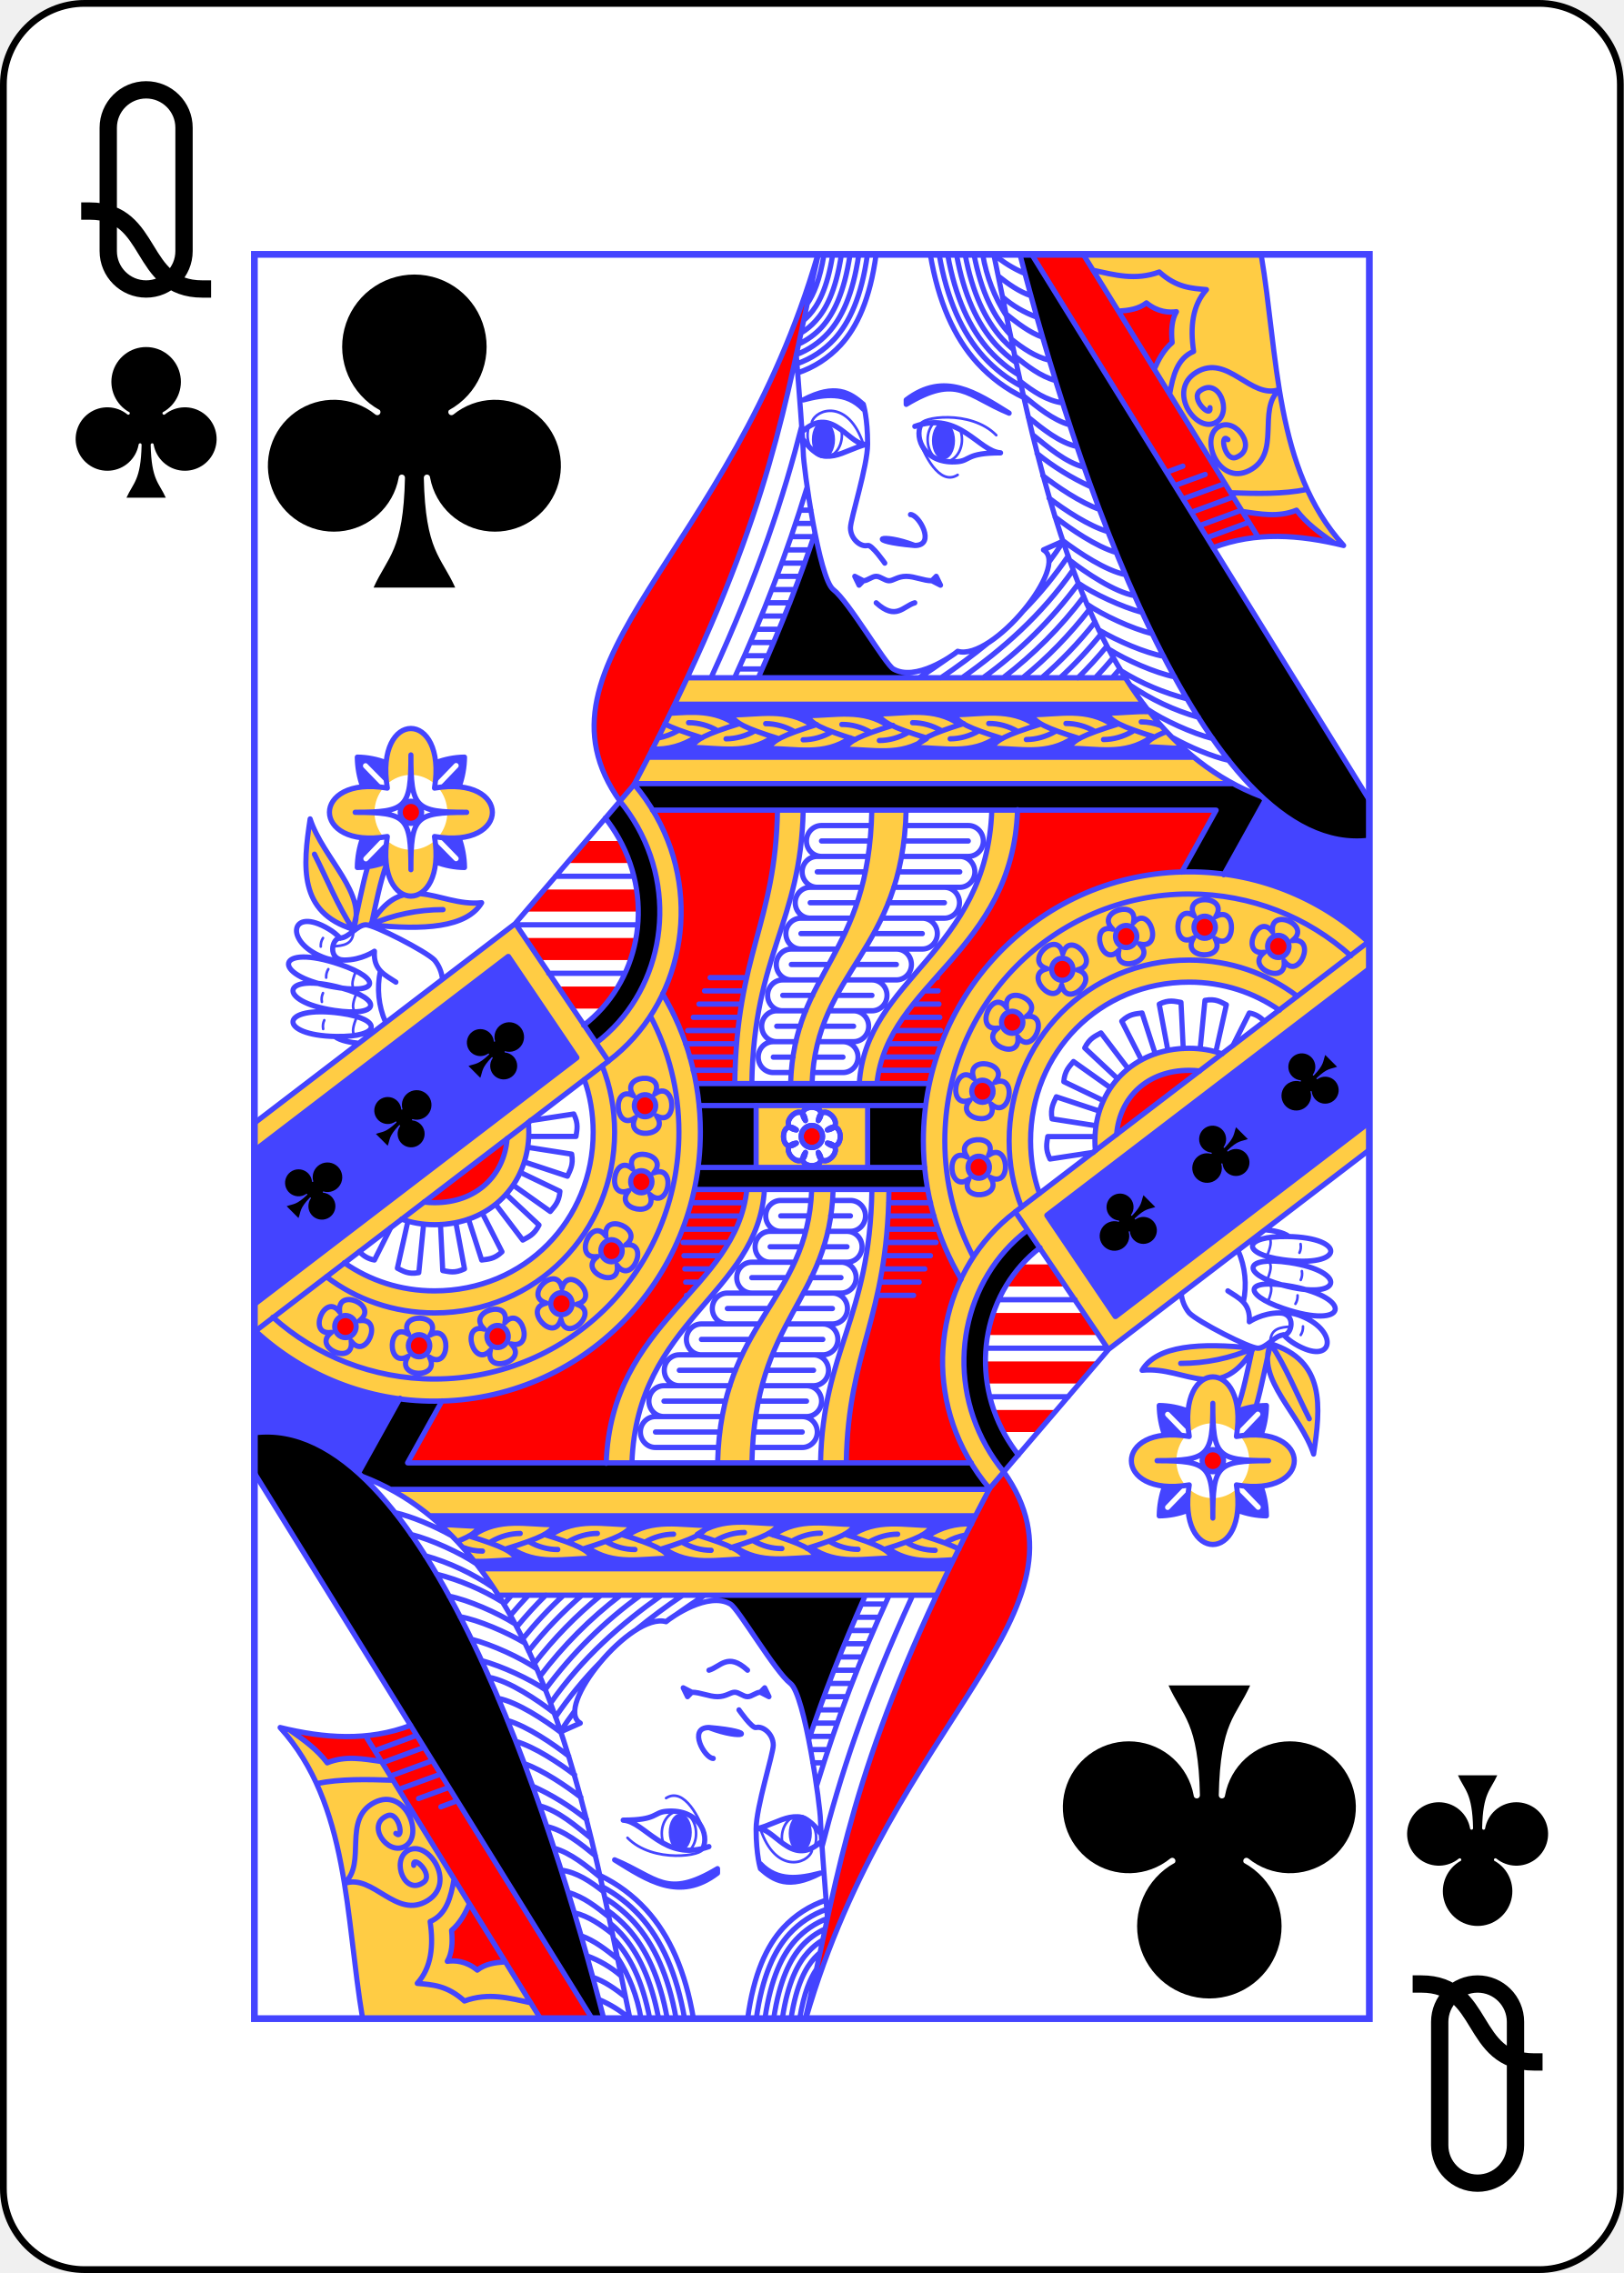
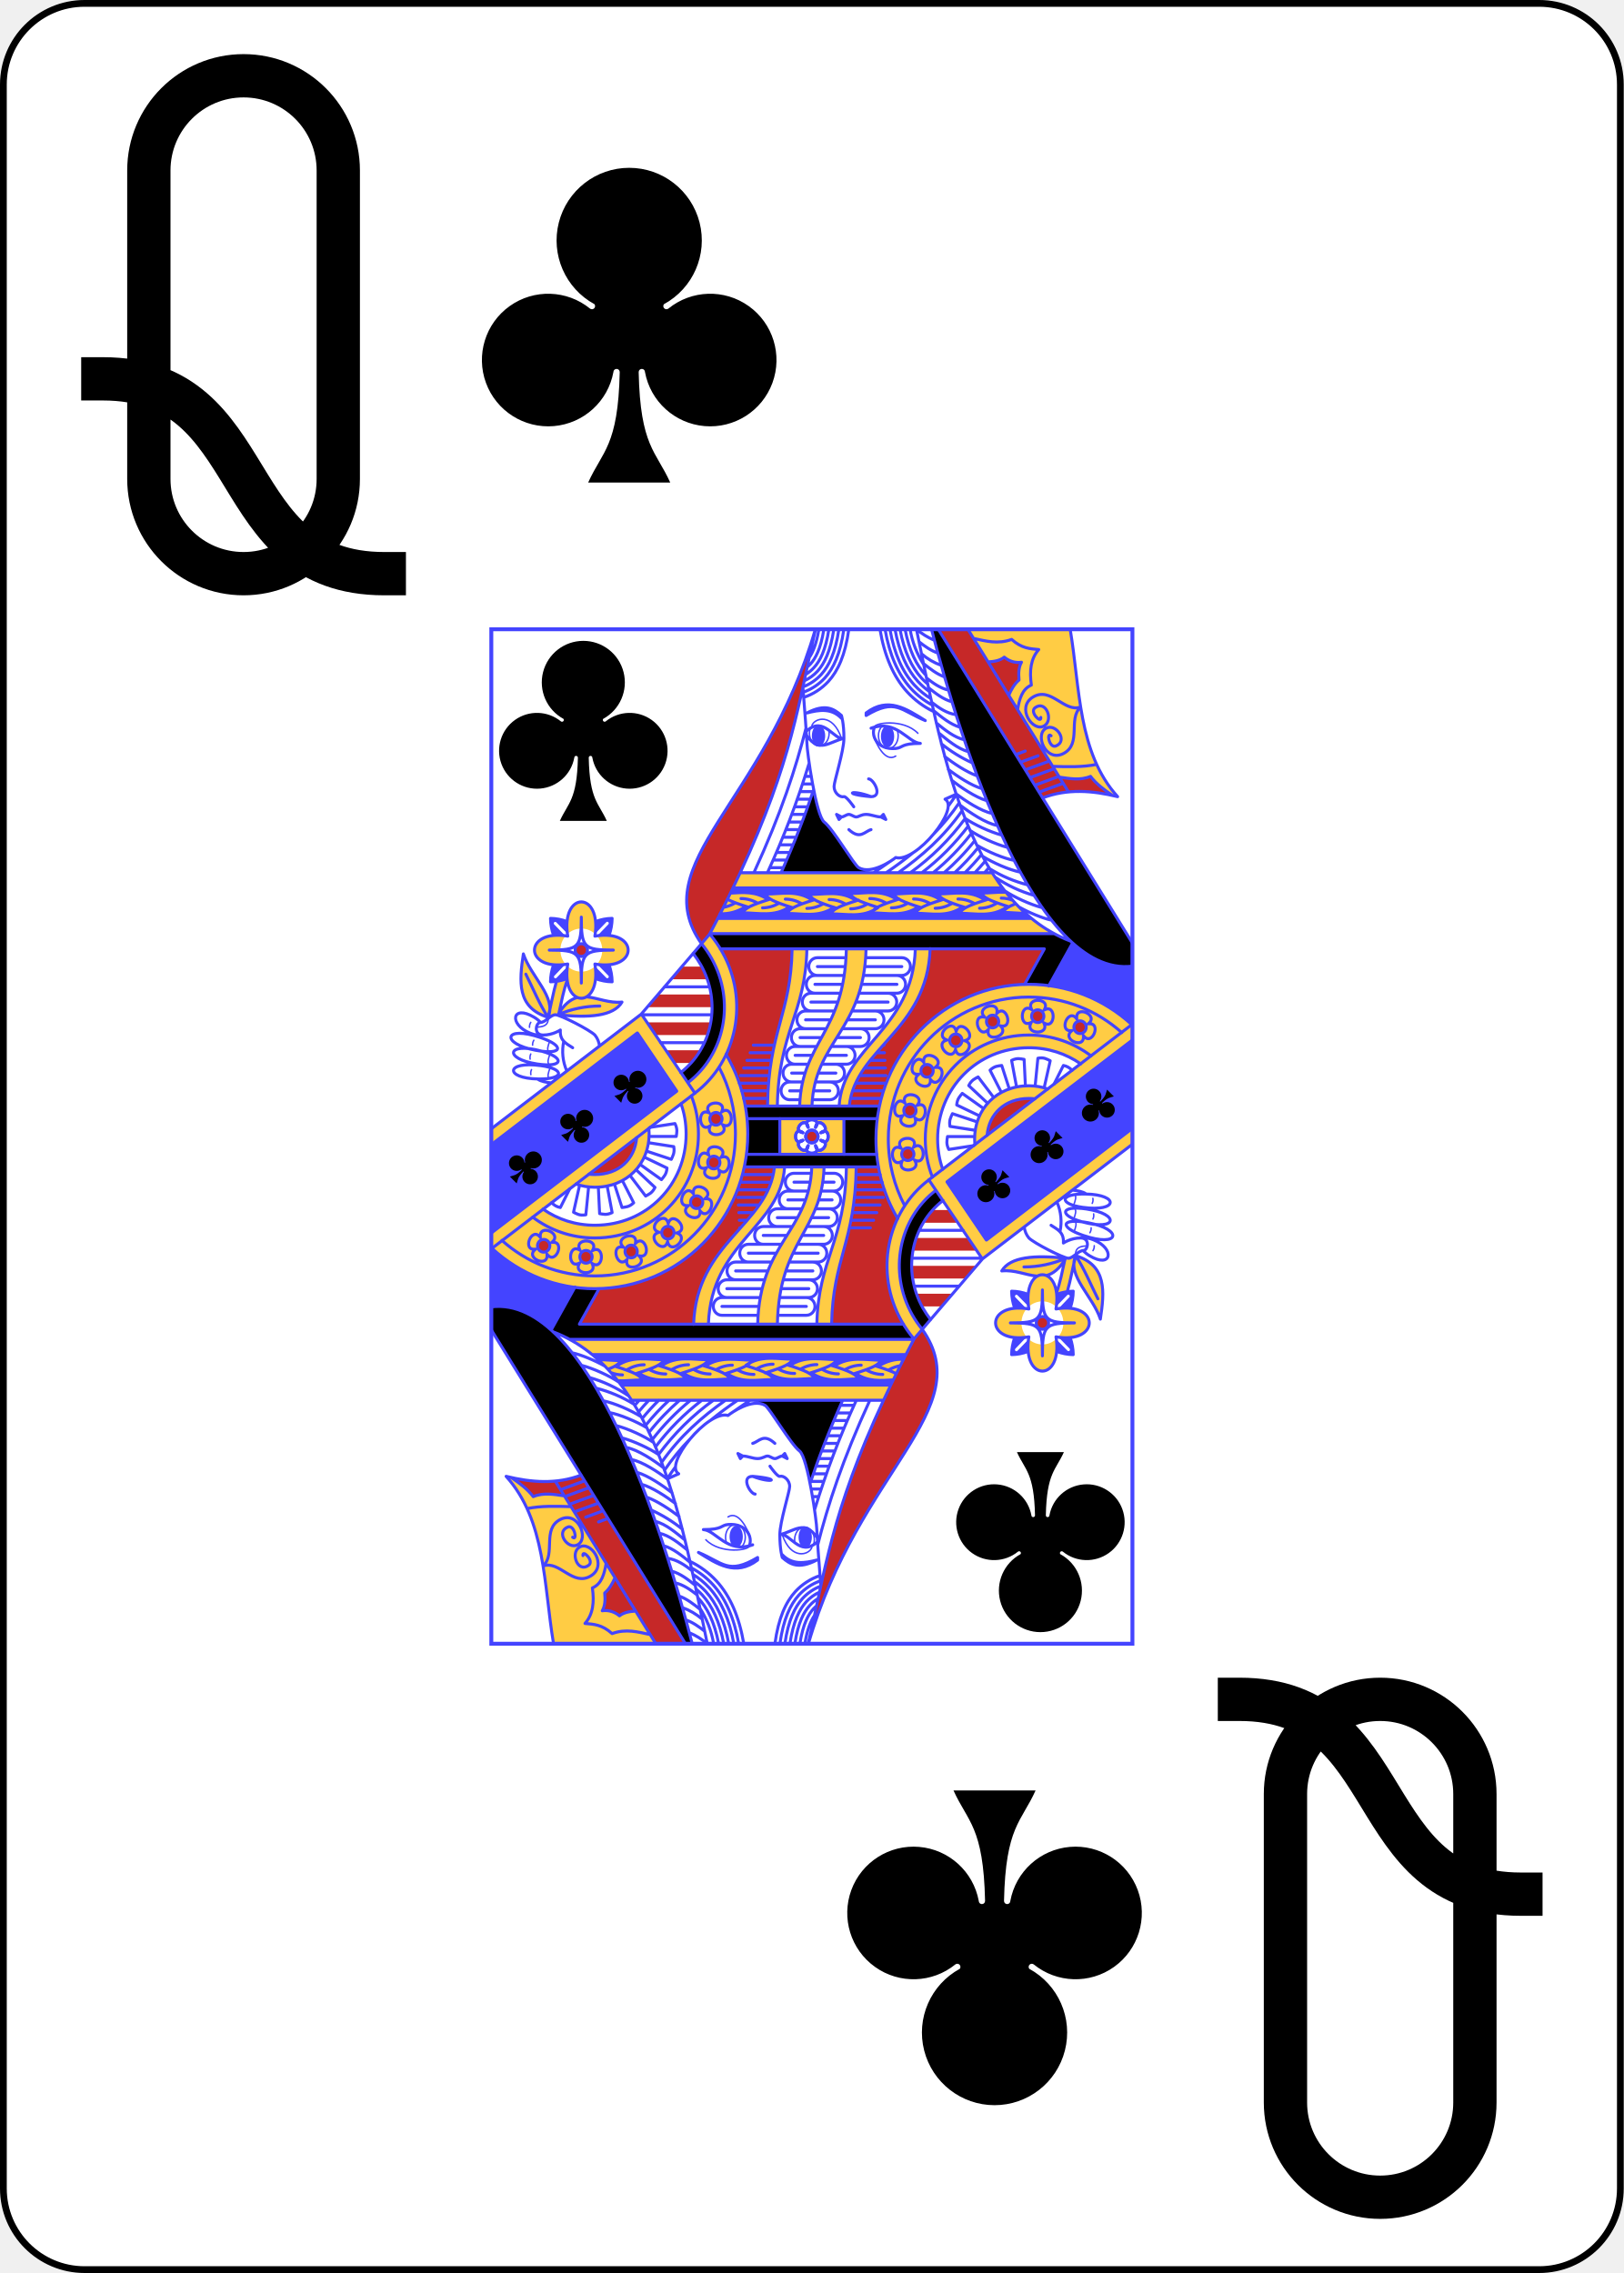
<svg xmlns="http://www.w3.org/2000/svg" xmlns:xlink="http://www.w3.org/1999/xlink" width="240" height="336" class="card" preserveAspectRatio="none" viewBox="-120 -168 240 336">
  <defs>
    <path id="i" d="M-82.4-130.4H82.4v260.8H-82.4z" />
  </defs>
  <symbol id="h" preserveAspectRatio="xMinYMid" viewBox="-500 -500 1000 1000">
    <path fill="none" stroke="#000" stroke-linecap="square" stroke-miterlimit="1.5" stroke-width="80" d="M-260 100c300 0 220 360 520 360M-175 0v-285a175 175 0 0 1 350 0v570a175 175 0 0 1-350 0Z" />
  </symbol>
  <symbol id="a" preserveAspectRatio="xMinYMid" viewBox="-600 -600 1200 1200">
    <path d="M30 150c5 235 55 250 100 350h-260c45-100 95-115 100-350a10 10 0 0 0-20 0 210 210 0 1 1-74-201 10 10 0 0 0 14-14 230 230 0 1 1 220 0 10 10 0 0 0 14 14 210 210 0 1 1-74 201 10 10 0 0 0-20 0" />
  </symbol>
  <symbol id="b" preserveAspectRatio="none" viewBox="0 0 1300 2000">
    <path fill="#FC4" d="M1173.8 0c20 115.7 15.5 243.3 96.2 330-33.6-8-67-12.4-100-9.6L966.4 0Zm-669 480 510.8.1c33 50.8 73.7 92.5 125.2 119.7l-698 .8q35.1-64.8 62-120.6m-322.3 57.5c17 0 33.9 21 28.1 63.2a43 43 0 0 0-28.1-10.7 43 43 0 0 0-28.1 10.7c-5.8-42.1 11.2-63.2 28.1-63.2m260.1 63.1a220 220 0 0 1 25.7 35.8 215 215 0 0 1 7.8 202A300 300 0 0 1 520 995c0 168.4-138.8 305-310 305a312 312 0 0 1-208.8-79.6l.7-.5-1.9-2.5v-27.1l376-279.7L296 796 0 1016v-31.1l304-226 105.2 150.7.5-.5-10.7-15.3c74.4-55.4 96.5-160.2 47.7-244.8q-9.2-15.7-20.4-29zm-213.2 2.6c68.8-.5 63.8 68.2-15.1 57.4a43 43 0 0 0 10.7-28.1 43 43 0 0 0-10.7-28.1q8-1.1 15.1-1.2m-93.8 0q7 0 15.1 1.2a43 43 0 0 0-10.7 28.1 43 43 0 0 0 10.7 28.1c-78.9 10.8-84-58-15.1-57.4m754.2 26.5c-5.6 161.8-151.4 195.8-164 310.3h-20.5c7.7-119 148.9-148.4 154.5-310Zm-130 .4c-4 161.4-104.6 181.7-109.6 309.8h-25c4.3-128 91.3-143.7 94.7-309.8Zm-120 .2c-2.7 128.3-57.3 162.2-59.7 309.4h-20c2-147.2 47.5-181 49.8-309.4ZM65 640c13 39.2 55.1 75.2 53.7 109.8 4.4-19 8-38 13.5-56l21.7-2c-7.3 20-11.6 41.9-16.6 63.8L115 765c-63.6-19-58.4-71.2-50-125m89.4 24.3a43 43 0 0 0 28.1 10.7 43 43 0 0 0 28.1-10.7c4.6 33.6-5.2 53.8-18 60.6l1.7-.1c21.8 2 45 12.8 70.7 10.2-17.4 28.3-67.5 31.4-130 25 13-21 25.9-30.5 39.1-34h.7c-13.9-5.5-25.3-26-20.4-61.7M385.2 935l-280.1 208.2c29.6 20 65.2 31.7 104.9 31.7 105 0 185-80 185-180q-.1-31.8-10.3-59.4zm259.4 30h137.9a331 331 0 0 0-1 69.5l-136.5.4v-2.7c6.3 2.2 15.6 0 15.6-6.7 7 7 22-8 15-15 10 0 10-21.2 0-21.2 7-7-8-22-15-15 0-6.8-9.7-9-16-6.6zm-325.1 19q.5 5.2.5 10.9c0 58.9-44.6 105-110 105q-20.8 0-38.2-6.3z" />
  </symbol>
  <symbol id="c" preserveAspectRatio="none" viewBox="0 0 1300 2000">
-     <path fill="red" d="m966.3 0 201 316.5-15.6-25c20.8 2.7 41.6 7 63.3-1.5 11.6 15 27.3 26 42.4 37-29.8-6-58.7-9-87.4-6.3l-.2-.3c-17.6 2-35 5.7-52 12.1L906.5 0ZM657.6 0c-34.4 141.5-46.4 258-153 480a2759 2759 0 0 1-62 121.2l-16.3 18.7C311 461.5 555.3 342.3 657 0ZM1040 55a45 45 0 0 0 35 10c-5.3 8.6-6.5 20.7-5 35a80 80 0 0 0-20.8 30.2l-41.9-65.8c12.1-.8 23.7-2.5 32.7-9.4M182.5 620a12.5 12.5 0 0 1 12.5 12.5 12.5 12.5 0 0 1-12.5 12.5 12.5 12.5 0 0 1-12.5-12.5 12.5 12.5 0 0 1 12.5-12.5m707.2 9.9 231.3.1-39.6 70.2C936.9 704 817 805.2 787 939.6l-61.4.4c12.7-114.5 158.5-148.5 164-310.1m-425.5 0 145.9.2c-2.5 128.5-48 162.4-50 309.7l-44.8.1A308 308 0 0 0 476 838.4 215 215 0 0 0 464 630m-37.6 35 11.6 25h-74.2l22.6-25zm19 55 2.2 25H315.7l22-25zm-.6 55-7.1 25h-104l-18-25zm-21 55-19 25h-34l-17.6-25zm31.6 122.7a12.5 12.5 0 0 1 12.5 11.5 12.5 12.5 0 0 1-11.5 13.4 12.5 12.5 0 0 1-13.4-11.4 12.5 12.5 0 0 1 11.5-13.5zM650 987.5a12.5 12.5 0 0 1 12.5 12.5 12.5 12.5 0 0 1-12.5 12.5 12.5 12.5 0 0 1-12.5-12.5 12.5 12.5 0 0 1 12.5-12.5m-355.3 15c-3.4 41.5-35.5 72.5-84.7 72.5q-6.3 0-12-.7zm156.1 36.3 2.5.2a12.5 12.5 0 0 1 10.1 14.5 12.5 12.5 0 0 1-14.5 10.1 12.5 12.5 0 0 1-10-14.5 12.5 12.5 0 0 1 12-10.3m-34.3 78.2a13 13 0 0 1 4.8 1 12.5 12.5 0 0 1 6.6 16.4 12.5 12.5 0 0 1-16.4 6.6 12.5 12.5 0 0 1-6.6-16.4 13 13 0 0 1 11.6-7.6m-58.2 60a13 13 0 0 1 8.9 4 12.5 12.5 0 0 1-.6 17.7 12.5 12.5 0 0 1-17.7-.6 12.5 12.5 0 0 1 .6-17.7 13 13 0 0 1 8.8-3.4m-252.2 26a13 13 0 0 1 4.9 1 12.5 12.5 0 0 1 6.7 16.3 12.5 12.5 0 0 1-16.4 6.7 12.5 12.5 0 0 1-6.7-16.4 13 13 0 0 1 11.5-7.6m177.2 11.2a12.5 12.5 0 0 1 12.2 9 12.5 12.5 0 0 1-8.4 15.5 12.5 12.5 0 0 1-15.5-8.5 12.5 12.5 0 0 1 8.4-15.5 13 13 0 0 1 3.3-.5m-90.9 10.5a12.5 12.5 0 0 1 12.1 13 12.5 12.5 0 0 1-13 12 12.5 12.5 0 0 1-12-13 12.5 12.5 0 0 1 13-12" />
+     <path fill="#c62828" d="m966.3 0 201 316.5-15.6-25c20.8 2.7 41.6 7 63.3-1.5 11.6 15 27.3 26 42.4 37-29.8-6-58.7-9-87.4-6.3l-.2-.3c-17.6 2-35 5.7-52 12.1L906.5 0ZM657.6 0c-34.4 141.5-46.4 258-153 480a2759 2759 0 0 1-62 121.2l-16.3 18.7C311 461.5 555.3 342.3 657 0ZM1040 55a45 45 0 0 0 35 10c-5.3 8.6-6.5 20.7-5 35a80 80 0 0 0-20.8 30.2l-41.9-65.8c12.1-.8 23.7-2.5 32.7-9.4M182.5 620a12.5 12.5 0 0 1 12.5 12.5 12.5 12.5 0 0 1-12.5 12.5 12.5 12.5 0 0 1-12.5-12.5 12.5 12.5 0 0 1 12.5-12.5m707.2 9.9 231.3.1-39.6 70.2C936.9 704 817 805.2 787 939.6l-61.4.4c12.7-114.5 158.5-148.5 164-310.1m-425.5 0 145.9.2c-2.5 128.5-48 162.4-50 309.7l-44.8.1A308 308 0 0 0 476 838.4 215 215 0 0 0 464 630m-37.6 35 11.6 25h-74.2l22.6-25zm19 55 2.2 25H315.7l22-25zm-.6 55-7.1 25h-104l-18-25zm-21 55-19 25h-34l-17.6-25zm31.6 122.7a12.5 12.5 0 0 1 12.5 11.5 12.5 12.5 0 0 1-11.5 13.4 12.5 12.5 0 0 1-13.4-11.4 12.5 12.5 0 0 1 11.5-13.5zM650 987.5a12.5 12.5 0 0 1 12.5 12.5 12.5 12.5 0 0 1-12.5 12.5 12.5 12.5 0 0 1-12.5-12.5 12.5 12.5 0 0 1 12.5-12.5m-355.3 15c-3.4 41.5-35.5 72.5-84.7 72.5q-6.3 0-12-.7zm156.1 36.3 2.5.2a12.5 12.5 0 0 1 10.1 14.5 12.5 12.5 0 0 1-14.5 10.1 12.5 12.5 0 0 1-10-14.5 12.5 12.5 0 0 1 12-10.3m-34.3 78.2a13 13 0 0 1 4.8 1 12.5 12.5 0 0 1 6.6 16.4 12.5 12.5 0 0 1-16.4 6.6 12.5 12.5 0 0 1-6.6-16.4 13 13 0 0 1 11.6-7.6m-58.2 60a13 13 0 0 1 8.9 4 12.5 12.5 0 0 1-.6 17.7 12.5 12.5 0 0 1-17.7-.6 12.5 12.5 0 0 1 .6-17.7 13 13 0 0 1 8.8-3.4m-252.2 26a13 13 0 0 1 4.9 1 12.5 12.5 0 0 1 6.7 16.3 12.5 12.5 0 0 1-16.4 6.7 12.5 12.5 0 0 1-6.7-16.4 13 13 0 0 1 11.5-7.6m177.2 11.2a12.5 12.5 0 0 1 12.2 9 12.5 12.5 0 0 1-8.4 15.5 12.5 12.5 0 0 1-15.5-8.5 12.5 12.5 0 0 1 8.4-15.5 13 13 0 0 1 3.3-.5m-90.9 10.5a12.5 12.5 0 0 1 12.1 13 12.5 12.5 0 0 1-13 12 12.5 12.5 0 0 1-12-13 12.5 12.5 0 0 1 13-12" />
  </symbol>
  <symbol id="d" preserveAspectRatio="none" viewBox="0 0 1300 2000">
    <path fill="#44F" d="M663.4 188.8A13.4 21.2 0 0 1 677 210a13.4 21.2 0 0 1-13.5 21.2A13.4 21.2 0 0 1 650 210a13.4 21.2 0 0 1 13.4-21.2m140 1.2a13.4 21.2 0 0 1 13.5 21.2 13.4 21.2 0 0 1-13.5 21.2 13.4 21.2 0 0 1-13.4-21.2 13.4 21.2 0 0 1 13.4-21.2m233.4 319.8q5 6.5 10.2 12.8l-3.9-4.2a161 161 0 0 0-12 0h-2.1l-3.4.2-11.5.7-6 .3-2.4.1-3.7.2h-3l-5 .1 1 1.7v.2l1 1.4.7.8.7.8.8.8a24 24 0 0 0 4.9 3.8l2.5 1.5 6.3 3v.1q8.9 3.9 24.1 8.8l13.6 4.3c-6.5 3.6-9.9 7-11.8 11l10.9.3c10.9.5 21.8 1.5 32.7 1.5l-11.8-12.8q12 11.9 25.2 22.4l-635.6.4 4.8-9.2h3.5l3-.1h.5l2.6-.2c14-1 28-4.4 41.5-13.6l-.7.2 1-.6q3.1.4 6.4 1.5c-6.6 3.6-9.9 7-11.8 11.1 31.8-.2 64.2 8.6 94.9-12l6.8 2c-6.6 3.6-10 7-11.9 11.2 31.9-.2 64.3 8.6 95-12l5.7 1.7c-6.6 3.6-10 7-11.9 11.1 28.8-.2 58 7 86-6.8a19 19 0 0 0-3.4 4.9c31.9-.2 64.3 8.6 95-12q2.7.7 5.6 1.7c-6.5 3.6-9.9 7-11.8 11.1 32-.2 64.4 8.6 95.1-12.2l-20.2-7.7q10.6 3.8 27 8.8c-6.6 3.6-10 7-11.9 11.1 32-.2 64.4 8.6 95.1-12.2l-39.3-15-7.7 2.3 3.3-1.2c-30.8-20.8-63.2-12-95.2-12.2 2.7 5.8 8.2 10.2 21.4 15.6l-11.8-4.5-7.7 2.3 3.3-1.2c-30.8-20.8-63.2-12-95.2-12.2 1.8 3.8 4.9 7 10.5 10.3l-7.4 2.3 3.3-1.2a86 86 0 0 0-50.1-14c-15 0-30 1.9-45 1.8 2.2 4.9 6.6 8.8 16 13.2l-6.8 2.2 3.3-1.3c-30.7-20.8-63.2-12-95.1-12.2 1.8 3.8 4.8 7 10.4 10.3l-7.3 2.3 3.2-1.2c-30.7-20.9-63.2-12-95.1-12.2 1.7 3.6 4.5 6.7 9.7 9.9l-7.7 2.4 3.2-1.3-5.8-3.6-.8-.4-2.8-1.5q-.4 0-.7-.3l-5.4-2.3-.7-.3-2.9-1-.8-.2-2.2-.7-.8-.2-2.9-.8h-.1l-2.9-.6-.8-.2-2.3-.4h-.7l-3-.5h-.5l-5.7-.6h-1.2a136 136 0 0 0-14.8-.2l-1.7.1-5.7.3q-5.7.2-11.2.6L490 510zM775 545.6l8 2.4-.6.4zM245 570a99 99 0 0 1-6.3 33.6q-10.5-1-23.7.7l22-22.3a3 3 0 1 0-4.2-4.2L210.7 600q1.7-13.3.7-23.7A100 100 0 0 1 245 570m-125 0a99 99 0 0 1 33.6 6.3q-1 10.5.7 23.7L132 578a3 3 0 1 0-4.2 4.2l22.1 22.2q-13.3-1.7-23.7-.7A100 100 0 0 1 120 570m1058.6 49c38.2 32.7 78.7 50.2 121.4 45v108.8l-1.2 6.8a308 308 0 0 0-168.3-76.6ZM215 660.6q13.2 1.7 23.7.7A100 100 0 0 1 245 695a100 100 0 0 1-33.6-6.3q1-10.5-.7-23.7l22.3 22c2.8 3 7.2-1.4 4.2-4.2zm-65 0L128 683c-3 2.8 1.4 7.2 4.2 4.2l22.2-22.1q-1.7 13.3-.7 23.7A100 100 0 0 1 120 695a99 99 0 0 1 6.3-33.6q10.5 1 23.7-.7M296 796l80 114.7L0 1190.3v-174.4z" />
  </symbol>
  <symbol id="e" preserveAspectRatio="none" viewBox="0 0 1300 2000">
    <path d="M906.4 0 1300 618.6V664C1102.8 687.9 952.6 226.5 892.7 0ZM653.8 316.5c6.3 30.7 13.9 58 21.2 63.5 17.9 13.3 60.7 84.8 70 90q8.3 4.4 18 4l-1.2 6-173.7-.1a1944 1944 0 0 0 65.7-163.4M1141 599.9a281 281 0 0 0 33.3 14.8l4 4.5-47.6 83.8a259 259 0 0 0-49.5-2.8L1121 630l-656.9-.2a245 245 0 0 0-21.2-29.5zm-714.7 20q11.3 13.3 20.4 29c48.8 84.6 26.7 189.4-47.7 244.8l-15.1-19.8c64.2-47.8 83.7-138.1 40.9-212.2q-7.1-12.1-15.7-22.8zM787 940a305 305 0 0 0-5.6 94.8l-66.4.3.2-70H518.5q-1.3-12.6-3.2-25z" />
  </symbol>
  <symbol id="f" preserveAspectRatio="none" viewBox="0 0 1300 2000">
    <path fill="none" stroke="#44F" stroke-linecap="round" stroke-linejoin="round" stroke-width="6" d="M0 984.8 303.7 759m995.1 20.6A312 312 0 0 0 1090 700c-171.2 0-310 136.6-310 305 0 57.3 16 110.9 44 156.7M1298 780l-410.8 305.4M787 940H515.7M0 1190.3l376-279.6m-71.8-152.2 108.6 156M296.3 796 376 910.5M442.8 601 304.2 758.5m109 155.7c85-62.8 110.3-182.3 55.1-277.8q-11.3-19.5-25.7-35.8m-43.6 293c74.4-55.3 96.5-160 47.7-244.7q-9.1-15.7-20.4-29M295.8 796 0 1016m383.9-142c64.2-47.9 83.7-138.2 40.9-212.3q-7.1-12.1-15.7-22.8M304.9 760h142M351 705h91.4M343 815h89m11.1-215h698m-682-30h636M490 510h547m-532-30h510.5M657.5.2c-34.3 141.4-46.3 258-152.8 479.8a2759 2759 0 0 1-62.1 121.2M464 630h656.6m-510.7.3c-2.3 128.3-47.8 162.2-49.8 309.4m79.8-309.4C637 758.6 582.5 792.5 580 939.7M719.9 630c-3.4 166-90.4 181.9-94.7 309.8M759.9 630c-4 161.4-104.7 181.7-109.7 309.8M859.8 630c-5.6 161.5-147 191-154.5 309.9m184.5-310.3c-5.6 161.8-151.4 195.8-164 310.3m56.5 25H518.6m272.2-40h-62.5m67.1-15h-62.9m68.4-15h-62.2m61.5-15h-53.4m52.4-15h-42.5m41.5-15h-30m29-15H781m-220.4 90h-49m49.6-15h-53.5m54.6-15h-59.4m60.9-15h-58.6m60.4-15h-53.9m56.3-15h-49.7m52.5-15h-46m49.2-15h-42.7m265 0h-1.7m-773 385c50.1 43.6 116 70 188.4 70 158 0 285-125.3 285-280 0-47.5-12-92.1-33.2-131.3M84.1 1159.1c35 25.7 78 40.9 125.9 40.9 118.2 0 210-91.4 210-205q-.1-40.1-14.4-74.9m-207.7 154.2q6 .7 12.1.7c49.2 0 81.3-31 84.7-72.6m-122.9 91.3q17.4 6.2 38.2 6.3c65.4 0 110-46.1 110-105q0-5.6-.5-11m-214.6 159.2c29.6 20 65.4 31.8 105.1 31.8 105 0 185-80 185-180q-.1-31.8-10.3-59.4m257.8 46.3c-3.5-24.8-35.4 7-10.6 10.6-20-15-20 30 0 15-24.8 3.5 7 35.4 10.6 10.6-15 20 30 20 15 0 3.5 24.8 35.4-7 10.6-10.6 20 15 20-30 0-15 24.8-3.5-7-35.4-10.6-10.6 15-20-30-20-15 0m-5 18.1a12.5 12.5 0 0 0 12.5 12.5 12.5 12.5 0 0 0 12.5-12.5 12.5 12.5 0 0 0-12.5-12.5 12.5 12.5 0 0 0-12.5 12.5m77.5-35v70m366.2-334.7 40.2-70.2m8.8 73.2 48.1-84.1M906.3 0 1300 618.6m-182.3-286.1c49.9-18.5 100.9-14.7 152.3-2.5-80.7-86.7-76.1-214.3-96.2-330M966.4 0 1170 320M892.5-.4C952.3 226 1102.7 688 1300 664.2M862-.4c48.3 224.1 98.8 536.3 312.3 615.1m-14.7-311-48.9 17.5M1151 290l-48.9 17.5m39.3-32.6-48.9 17.5m39.3-32.6-49 17.4m25.8-27.7-35.4 12.6m9.4-22-19 6.9m194.6 79.8c-15.8-10.8-31.5-21.7-43.1-36.8-21.7 8.6-42.5 4.2-63.3 1.5m75.3-25c-27.7 5.5-58 4.7-88.3 3.8m56-116.5c-26 22.4 3 72.3-34.7 91.2-36 18-59-38-35-50 20-10 45 25 20 35-14.1 5.7-20.1-28.6-10-20m59.8-56.7c-33.4 11.5-60.1-41.4-96.8-19.5-34.6 20.7.2 70.3 23.3 56.5 19.2-11.5 3.2-51.4-18.7-35.7-12.4 8.8 13.3 32.3 11.5 19.2m-47-15.4c3.7-20.7 8.8-40.4 27.9-48.4-4.2-27.9-1.4-52.3 15-70-17.4-1.6-34.5-2-55-20-28 10-52.5 3.2-77.4-2m71.6 112.2c5-11.3 11-22 20.8-30.2-1.5-14.3-.3-26.4 5-35-8.5 1.2-21.8.6-35-10-9 7-20.6 8.6-32.7 9.4M905.5 46.9c-14-4.6-26.2-13.1-38.2-22.3m45.1 46.6a127 127 0 0 1-40-22.8M919 93.9c-15.6-5.4-29.2-15.8-42.7-26.4M927 120c-16.7-3.8-30.8-13.5-44.6-24m51.6 47c-17.7-4.8-32.6-16.2-47.5-27.8m55.9 53.2c-18.8-2.6-34.4-13-49.5-24.5m57.7 49.3c-19.4-5.3-38-20.2-54-33m62.5 57.6c-20.3-4.3-39.9-19.8-56.8-33.2m65.1 56.6c-21.7-5.3-42.5-23-60.1-36.8m68.2 59.1a293 293 0 0 1-63-37.8m72.6 63.3c-22.1-7.6-49-25.5-65.9-38.2m76 63.5c-22.1-6.2-50.3-24.5-68.7-38M1005 338c-23.4-6.6-53.5-26.7-71.6-40.4m82.4 65.5c-22.7-4.3-54-24.5-74-39.2m84.6 63c-23.4-4-56.5-25.7-76.5-40.7m85.3 59.7c-24-6.3-56.5-21-74.8-33.3m86.6 57.5c-24.1-6-57.7-21-76.5-33.7m89.7 59.2c-21-3.6-53.8-17.2-75.8-29.9m88.6 53.2c-22.3-4.3-56-18.6-77.1-31.5m91.7 56.5a281 281 0 0 1-77.1-31.8m90.4 52.7a276 276 0 0 1-79.9-36.5m96.4 60.6c-24-5.9-57.6-20.9-76.6-33.5m95.4 58.2c-19.2-4.1-45.9-15-66-26m-432-353c-20.6 78.5-50 167.3-105.6 285m99.2-366.3c3 36.7 8.2 104.4 8.2 111.7 0 15 18.2 142.5 35 155 17.9 13.3 60.7 84.8 70 90 25.8 14.6 68.6-14.7 75-20 40.5 11.4 131.5-97 100-115l23.2-10m-299-60.2a1672 1672 0 0 1-84.4 215.3m93.8-164c-16.7 48.8-38 102.6-66 163.7m-23.1-9.8H592m-20.6-15h27.3m-20.6-15h27.3m-20.7-15h27M591 410h27m-20.7-15h27m-21-15h26.8m-20.8-15h26.6m-21.1-15h26.8m-21.3-15H647m-21.2-15h26.5M631 305h20m-15-15h13m248 113.6a443 443 0 0 0 51.9-61.7M800.4 480.1a731 731 0 0 0 55.2-39.8M825.2 480c47.3-32.5 92-70.3 129.5-122.4M849.5 480.1a497 497 0 0 0 111.3-107M873 480a486 486 0 0 0 94.2-92.1m-71.2 92a477 477 0 0 0 77.6-77.4M918 480.1c22-18.7 43-39.5 62.3-63.4M939.5 480q25-22.3 47.6-49.5m-27 49.7a457 457 0 0 0 34-36.2m-13.6 36q10.7-11 21-22.9m-1.5 23 9.2-10.3m-82.6-121.2q8.3-10.8 16.2-22.6M775 480q16.6-10.5 32.7-21.6M900 550q17.3-.1 33.8-9.2m21.3 7c-30.7 20.8-63.2 12-95.1 12.2 4.4-9.3 16-15.1 55.8-27.2m-59.6-1q17.3-.1 33.8 9m21.4-7c-30.8-20.7-63.2-12-95.2-12 4.4 9.2 16 15 55.9 27.1m-60.9.3q17.3-.1 33.8-9.2m21.3 7c-30.7 20.8-63.2 12-95.1 12.2 4.4-9.3 16-15.1 55.8-27.3m-59.6-1q17.3 0 33.8 9.1m21.4-7c-30.8-20.8-63.2-12-95.2-12.1 4.4 9.3 16 15.1 55.9 27.2m-54.7 3q17.3-.1 33.8-9.2m21.4 7c-30.8 20.9-63.2 12-95.2 12.2 4.4-9.3 16-15.1 55.9-27.2m-59.6-1q17.2-.2 33.8 9M740 535c-30.7-20.8-63.2-12-95.1-12.2 4.3 9.3 16 15.1 55.8 27.3m-60.9.2q17.3-.1 33.8-9.2m21.4 7c-30.8 20.8-63.2 12-95.2 12.2 4.4-9.3 16-15.1 55.9-27.3m-59.6-1q17.2 0 33.8 9.2m21.3-7c-30.7-20.9-63.2-12-95.1-12.2 4.3 9.3 16 15.1 55.8 27.2m-62 0q17.3-.1 33.9-9.2m21.3 7c-30.7 20.8-63.2 12-95.1 12.1 4.3-9.3 16-15.1 55.8-27.2m-59.6-1A68 68 0 0 1 540 540m21.3-7c-24.7-16.8-50.6-14.3-76.4-12.8m-6.4 12c8.3 4.5 21.7 9.2 43.5 15.9m468 1.9q17.3-.1 33.8-9.2m21.3 7c-30.7 20.8-63.2 12-95.1 12.2 4.4-9.3 16-15.1 55.8-27.2m-59.6-1q17.3-.1 33.8 9m21.4-7c-30.8-20.7-63.2-12-95.2-12 4.4 9.2 16 15 55.9 27.1m81-30.5c-16.3-.6-32.7 1.7-49 1.6 4.3 9.3 16 15.1 55.8 27.2M1034 530q11.7 0 23.1 4.3m24.3 25.7c-14.5 0-29.1-1.8-43.6-1.7 3-6.3 9.2-11 25.4-17.2m-592.8 7.2a75 75 0 0 0 23.4-8.3m21.3 7a87 87 0 0 1-51.4 13.8m-145.1 451.4 51.4 7.8c2.2 12.5-2 18.2-5 25l-50.3-16.2m-4.7 11.8 46.3 21.6c-1.1 12.6-6.6 17-11.3 22.8l-43.3-29.9m-8.3 10.3 38.5 35c-5.8 11.3-12.5 13.4-19 17l-31.7-40.6m-15.5 10 23 43.9c-9.3 8.6-16.3 8.2-23.7 9.3l-15.4-46.4m-14.7 4L245 1150c-11.5 5.5-18 3.1-25.4 2l-2.6-52.3m-19.7-.4-5.6 55c-12.6 2.3-18.2-1.8-25-5L179 1096m142.8-114 50.6-7.5c5.8 11.4 3.6 18 2.6 25.4h-55.2M443 966.2a12.5 12.5 0 0 0 13.4 11.4 12.5 12.5 0 0 0 11.5-13.4 12.5 12.5 0 0 0-13.4-11.5 12.5 12.5 0 0 0-11.5 13.5m25.9 10.5c26 13 21.8-41.9-2-25 13-26-41.8-21.7-24.9 2-26-13-21.8 41.8 2 25-13 26 41.8 21.7 24.9-2m-30 72.4a12.5 12.5 0 0 0 10 14.5 12.5 12.5 0 0 0 14.5-10 12.5 12.5 0 0 0-10-14.6 12.5 12.5 0 0 0-14.6 10.1m22.4 16.7c22 19.2 31.7-35 4.4-24.6 19.2-22-35-31.6-24.6-4.4-22-19.2-31.7 35-4.4 24.6-19.2 22 35 31.7 24.6 4.4m-56.3 58.8a12.5 12.5 0 0 0 6.6 16.4 12.5 12.5 0 0 0 16.4-6.6 12.5 12.5 0 0 0-6.6-16.4 12.5 12.5 0 0 0-16.4 6.6m18 21.3c17.2 23.6 38.8-27 10-23 23.5-17-27-38.7-23-9.8-17.1-23.6-38.8 27-9.9 23-23.6 17 27 38.7 23 9.8m-73.5 34.5a12.5 12.5 0 0 0-.6 17.7 12.5 12.5 0 0 0 17.7.6 12.5 12.5 0 0 0 .6-17.7 12.5 12.5 0 0 0-17.7-.6m8 26.8c6 28.5 46.2-9 18.2-17 28.5-6.1-9-46.3-17-18.3-6.1-28.5-46.3 9-18.3 17-28.5 6 9 46.3 17 18.3m-77.4 7.5a12.5 12.5 0 0 0-8.4 15.5 12.5 12.5 0 0 0 15.5 8.5 12.5 12.5 0 0 0 8.4-15.6 12.5 12.5 0 0 0-15.5-8.4m-4.8 27.5c-7.3 28.3 45.4 12.6 24-7.1 28.2 7.2 12.5-45.5-7.2-24 7.2-28.2-45.5-12.5-24 7.2-28.2-7.3-12.5 45.4 7.2 24m-82.8-17.6a12.5 12.5 0 0 0-12.9 12 12.5 12.5 0 0 0 12 13 12.5 12.5 0 0 0 13-12 12.5 12.5 0 0 0-12-13m-13.4 24.6c-15.8 24.5 39.1 26.3 25 .8 24.5 15.8 26.3-39.1.8-25 15.8-24.5-39.1-26.3-25-.8-24.5-15.8-26.3 39.1-.8 25m-68.1-45.4a12.5 12.5 0 0 0-16.4 6.7 12.5 12.5 0 0 0 6.7 16.4 12.5 12.5 0 0 0 16.4-6.7 12.5 12.5 0 0 0-6.7-16.4m-21.2 18.2c-23.5 17.3 27.2 38.6 23 9.7 17.3 23.5 38.6-27.2 9.7-23 23.5-17.3-27.2-38.6-23-9.7-17.3-23.5-38.6 27.2-9.7 23m69-118.5L140 1140a30 30 0 0 1-17.5-9.5M657 0C555.2 342.3 311.1 461.6 426.3 620M210 605c15-90-70-90-55 0-90-15-90 70 0 55-15 90 70 90 55 0 90 15 90-70 0-55m-27.5-37.5c0 60-5 65-65 65 60 0 65 5 65 65 0-60 5-65 65-65-60 0-65-5-65-65m-12.5 65a12.5 12.5 0 0 0 12.5 12.5 12.5 12.5 0 0 0 12.5-12.5 12.5 12.5 0 0 0-12.5-12.5 12.5 12.5 0 0 0-12.5 12.5m68.7-28.9A100 100 0 0 0 245 570a100 100 0 0 0-33.6 6.3m-57.8 0A100 100 0 0 0 120 570a99 99 0 0 0 6.3 33.6m112.4 57.8A100 100 0 0 1 245 695a100 100 0 0 1-33.6-6.3m-57.8 0A100 100 0 0 1 120 695a99 99 0 0 1 6.3-33.6m93 160.4A40 40 0 0 0 210 800c-10-10-70-40-80-40s-20 15-30 15-15 25 5 25 35-10 35-10c-1.7 21.6 12.9 27.1 25 35m-18.1-12.8a93 93 0 0 0 6 58.2M100 805c-75-25-81.8 12-10 25 55 10 59.5-8.5 10-25m1.8 26.7c-70.6-19-77.6 15.3-8.6 25.4 52.9 7.7 56.9-12.5 8.6-25.4m-1.1 28.6c-71.9-9.7-74.7 25.2-5.5 26.3 53 .9 54.6-19.7 5.5-26.3m-.6-85a58 58 0 0 0-13.4-10.5c-45-26.2-52.1 14.3-7.6 31.6 9.1 3.6 16.1 4.3 20.9 3m15-34.4c18.2-39.3-35-80-50-125-8.4 53.8-13.6 106 50 125m0 0c-17.8-26.4-30.2-56.5-45-85m104.1 46c-13.2 3.5-26.2 13-39.1 34 62.5 6.4 112.6 3.3 130-25-25.8 2.6-48.9-8.1-70.7-10.2M135 760a218 218 0 0 1 85-17.2m413.5-608.5a120 120 0 0 0 50-31.5c19.3-20.5 34.3-52 41.4-102.7M632.7 124a108 108 0 0 0 43.6-28c17.3-18.6 31.5-47.4 38.5-95.9m-82.9 113.5a97 97 0 0 0 37-24.4c15.5-16.6 28.9-42.9 35.8-89M637.5 89a72 72 0 0 0 16.8-13.5C666.1 63 678 41.6 684.4.3m-49.7 101.3a84 84 0 0 0 27-19.2c13.4-14.6 26-38.4 32.8-82.2m-54 74.6q3.4-2.9 6.4-6C657 58 668 39.1 674.3.2m113.8 0q13.8 79.2 55 123.1a175 175 0 0 0 54 39M798.4 0c9 50.8 26.6 89 52.1 116.4a163 163 0 0 0 44 33.2M808.3.1c8.8 48.5 25.7 84.2 49.3 109.6q15.6 16.4 33.7 27M818.6 0c8.6 46.2 24.6 79.4 46.4 102.8q11 11.5 23.2 19.9m-11.4-53A183 183 0 0 1 849.2.2m-20.5 0c8.5 43.8 23.6 74.5 43.6 96q6 6.4 12.7 11.8M839 0c8.4 42.8 23.3 71.4 42.4 91M644.8 55.7c7-10 14.4-26.2 19.4-55.6m234 21.5a139 139 0 0 1-36-21.6M880 180c-37.9-22.8-75.4-48-120-15v5c60-35 70-10 120 10m-170-10v5.5c-20-20.5-45.3-16.8-70-10.5 37.2-18.9 54.5-8.3 70 5m0 0s5 15 5 45c0 25-20 85-20 95 0 13 12.3 22.1 20 20 4.8-1.3 20 20 20 20m30-55c10 0 30 35 5 35-40-15-60-5 0 0m25 35 5 10-10-5zm-95 0 5 10 5-5zm90 5c-10 0-20-5-30-5s-15 5-20 5-10-5-15-5-10 5-15 5m60 25c-13.5 3.8-21.9 20.5-45 0m45-200c52.2-18 74.4 28.5 100 30-40 0-35 8.7-50 10-38.3 3.3-51-26.4-42.7-42.3M640 200c35-30 55 20 75 15-29.2 6.6-50 30-75-5M137.3 755.6c5-22 9.3-43.8 16.6-63.8M115 765c6.2-23.9 10.3-48.4 17.2-71.1m-38 193c6.1 4.5 18 6.5 27.2 7.4M717.6 665h-56.4m51 35h-56m46.5 35H648m40.3 35h-51.1m32.5 35H626m25 35h-35m20.4 35H609m19.2 35H605m110.4-227.5h-54.2a17.5 17.5 0 1 1 0-35h56.4m-9.6 70h-51.8a17.5 17.5 0 1 1 0-35h56m-16.1 70h-48a17.5 17.5 0 1 1 0-35h54.6m-23.4 70h-42.1a17.5 17.5 0 1 1 0-35h51m-28.2 70h-34a17.5 17.5 0 1 1 0-35h43.8m-26.9 70h-27a17.5 17.5 0 1 1 0-35h35m-19.4 70H609a17.5 17.5 0 1 1 0-35h27.4m-10.4 70h-21a17.5 17.5 0 1 1 0-35h23.2M832.4 665h-75.2m65.3 35h-71.8m53.9 35H739m39.8 35H722m26.6 35h-48m19.5 35h-40.9m19.5 35H663m23.3 35h-32.8M759 647.5h73.4a17.5 17.5 0 1 1 0 35h-75.2m-2.6 0h67.9a17.5 17.5 0 1 1 0 35h-71.8m-5.3 0h59.2a17.5 17.5 0 1 1 0 35H739m-7.8 0h47.6a17.5 17.5 0 1 1 0 35H722m-10.4 0h37a17.5 17.5 0 1 1 0 35h-48m-11 0h30.5a17.5 17.5 0 1 1 0 35h-40.9m-9 0h28.5a17.5 17.5 0 1 1 0 35H663m-5.5 0h28.8a17.5 17.5 0 1 1 0 35h-32.8" />
  </symbol>
  <symbol id="g" preserveAspectRatio="none" viewBox="0 0 1300 2000">
    <g transform="matrix(-1 0 0 1 1300 0)">
      <path fill="none" stroke="#44F" stroke-linecap="round" stroke-linejoin="round" stroke-width="3" d="M1184.5 767.2c.3 15.4 12 16.5 23.9 17.3m-27 27.2c3.7 9.4 6.3 17.2 2.1 21.1m-2.7 4c3.6 9.4 6.2 17.3 2 21.2m-2 6.6c3.6 9.3 6.2 17.2 2 21.1m31-75.4q2.8 4.4 2.5 9.6m3.7 17.5q2.3 4.8 1.3 10m-2.8 20.8q2.3 4.6 1.3 9.9m.2-103.1q2.9 4.4 2.6 9.7M435 205c29.9-29.8 90-20.2 87.8-12.1M480 250c21.6 13.4 40-25 45-40m65 5c17.6-51.3 55-40 60-25m-142.6.4A28 28 0 0 1 515 210c0 13.8-9 25-20 25s-20-11.2-20-25q0-6.5 2.4-12m176-2.6q1.6 4.5 1.6 9.6c0 13.8-9 25-20 25s-20-11.2-20-25q0-3.3.7-6.5" />
      <use xlink:href="#a" height="90" transform="scale(1 .972)rotate(-45 1595.6 -687.3)" />
      <use xlink:href="#a" height="90" transform="scale(1 .972)rotate(-45 1745.2 -778)" />
      <use xlink:href="#a" height="90" transform="scale(1 .972)rotate(-45 1899 -861.4)" />
    </g>
  </symbol>
  <rect width="239" height="335" x="-119.5" y="-167.5" fill="#fff" stroke="#000" rx="12" ry="12" />
-   <use xlink:href="#b" width="164.8" height="260.8" x="-82.4" y="-130.4" />
-   <use xlink:href="#b" width="164.8" height="260.8" x="-82.4" y="-130.4" transform="rotate(180)" />
-   <use xlink:href="#c" width="164.8" height="260.8" x="-82.4" y="-130.4" />
-   <use xlink:href="#c" width="164.8" height="260.8" x="-82.4" y="-130.4" transform="rotate(180)" />
-   <use xlink:href="#d" width="164.8" height="260.8" x="-82.4" y="-130.4" />
-   <use xlink:href="#d" width="164.8" height="260.8" x="-82.4" y="-130.4" transform="rotate(180)" />
-   <use xlink:href="#e" width="164.8" height="260.8" x="-82.4" y="-130.4" />
-   <use xlink:href="#e" width="164.8" height="260.8" x="-82.4" y="-130.4" transform="rotate(180)" />
-   <use xlink:href="#f" width="164.8" height="260.8" x="-82.4" y="-130.4" />
-   <use xlink:href="#f" width="164.8" height="260.8" x="-82.4" y="-130.4" transform="rotate(180)" />
-   <use xlink:href="#g" width="164.8" height="260.8" x="-82.4" y="-130.4" />
-   <use xlink:href="#g" width="164.8" height="260.8" x="-82.4" y="-130.4" transform="rotate(180)" />
-   <use xlink:href="#h" height="32" x="-114.4" y="-156" />
-   <use xlink:href="#a" height="26.8" x="-111.8" y="-119" />
-   <use xlink:href="#a" height="55.7" x="-86.6" y="-132.2" />
+   <use xlink:href="#h" height="80" x="-124" y="-160" />
+   <use xlink:href="#a" height="56" x="-55" y="-148" />
+   <g transform="scale(0.575)">
+     <use xlink:href="#b" width="164.8" height="260.8" x="-82.4" y="-130.4" />
+     <use xlink:href="#b" width="164.8" height="260.8" x="-82.4" y="-130.4" transform="rotate(180)" />
+     <use xlink:href="#c" width="164.8" height="260.8" x="-82.4" y="-130.4" />
+     <use xlink:href="#c" width="164.8" height="260.8" x="-82.4" y="-130.4" transform="rotate(180)" />
+     <use xlink:href="#d" width="164.8" height="260.8" x="-82.4" y="-130.4" />
+     <use xlink:href="#d" width="164.8" height="260.8" x="-82.4" y="-130.4" transform="rotate(180)" />
+     <use xlink:href="#e" width="164.8" height="260.8" x="-82.4" y="-130.4" />
+     <use xlink:href="#e" width="164.8" height="260.8" x="-82.4" y="-130.4" transform="rotate(180)" />
+     <use xlink:href="#f" width="164.8" height="260.8" x="-82.4" y="-130.4" />
+     <use xlink:href="#f" width="164.8" height="260.8" x="-82.4" y="-130.4" transform="rotate(180)" />
+     <use xlink:href="#g" width="164.8" height="260.8" x="-82.4" y="-130.4" />
+     <use xlink:href="#g" width="164.8" height="260.8" x="-82.4" y="-130.4" transform="rotate(180)" />
+     <use xlink:href="#a" height="55.7" x="-86.6" y="-132.2" />
+     <use xlink:href="#i" fill="none" stroke="#44F" />
+   </g>
  <g transform="rotate(180)">
-     <use xlink:href="#h" height="32" x="-114.4" y="-156" />
-     <use xlink:href="#a" height="26.8" x="-111.8" y="-119" />
-     <use xlink:href="#a" height="55.7" x="-86.6" y="-132.2" />
+     <use xlink:href="#h" height="80" x="-124" y="-160" />
+     <use xlink:href="#a" height="56" x="-55" y="-148" />
+     <g transform="scale(0.575)">
+       <use xlink:href="#a" height="55.7" x="-86.6" y="-132.2" />
+     </g>
  </g>
-   <use xlink:href="#i" fill="none" stroke="#44F" />
</svg>
